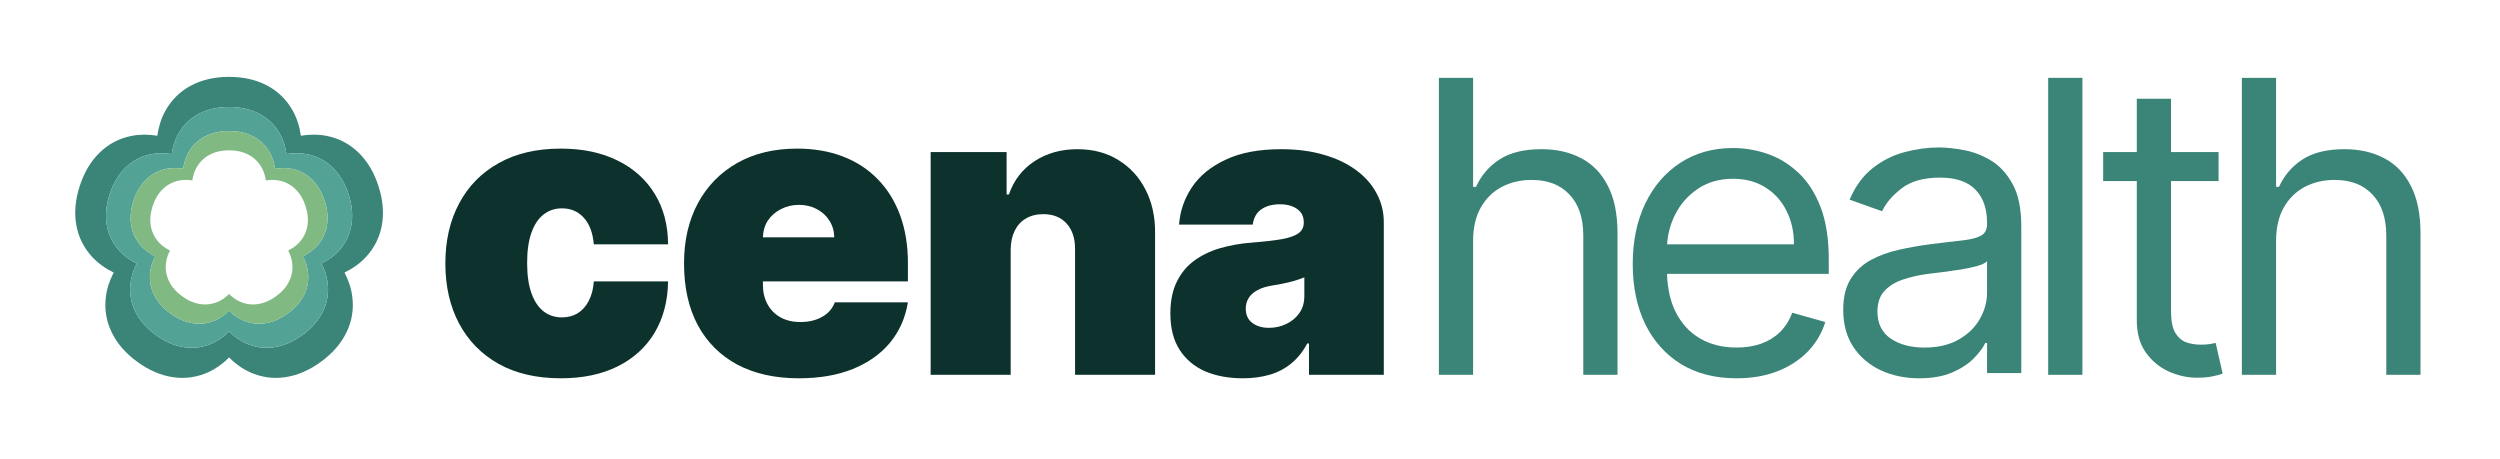
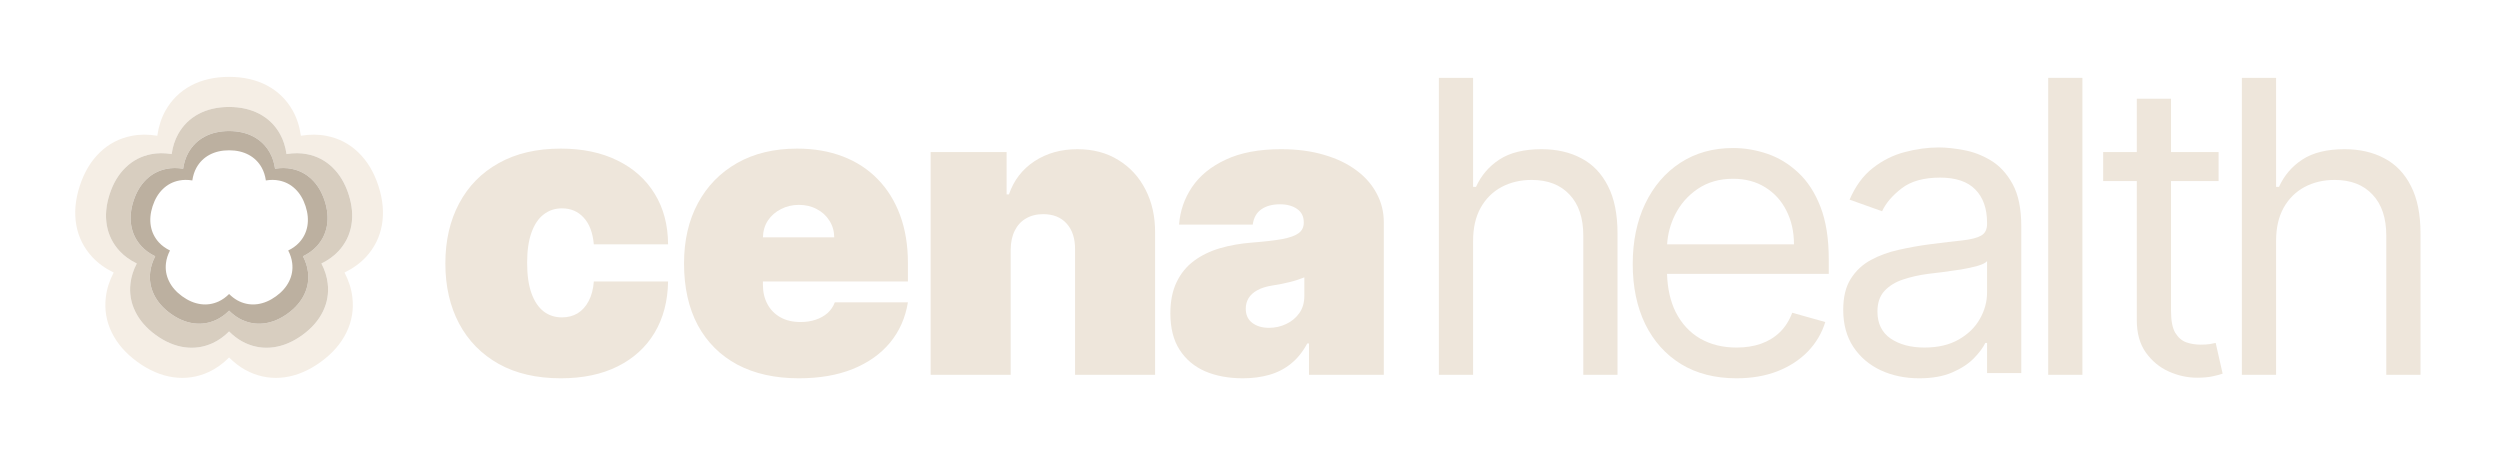
<svg xmlns="http://www.w3.org/2000/svg" width="349" height="64" viewBox="0 0 349 64" fill="none">
-   <path d="M78.284 52.809C74.91 52.809 72.022 52.141 69.621 50.805C67.219 49.455 65.376 47.58 64.095 45.178C62.813 42.762 62.172 39.962 62.172 36.778C62.172 33.593 62.813 30.799 64.095 28.398C65.376 25.982 67.219 24.106 69.621 22.77C72.022 21.421 74.91 20.746 78.284 20.746C81.334 20.746 83.972 21.299 86.198 22.406C88.438 23.499 90.172 25.051 91.4 27.062C92.628 29.059 93.249 31.407 93.263 34.106L82.899 34.106C82.751 32.473 82.278 31.231 81.482 30.381C80.699 29.517 79.687 29.086 78.446 29.086C77.474 29.086 76.624 29.369 75.895 29.936C75.167 30.489 74.6 31.332 74.195 32.466C73.79 33.586 73.588 34.996 73.588 36.697C73.588 38.397 73.79 39.814 74.195 40.947C74.6 42.067 75.167 42.911 75.895 43.477C76.624 44.031 77.474 44.307 78.446 44.307C79.269 44.307 79.998 44.118 80.632 43.74C81.266 43.349 81.779 42.782 82.17 42.04C82.575 41.285 82.818 40.367 82.899 39.287L93.263 39.287C93.222 42.027 92.595 44.415 91.38 46.453C90.166 48.477 88.445 50.042 86.219 51.149C84.005 52.255 81.361 52.809 78.284 52.809Z" fill="#0D322D" style="fill:#0D322D;fill:color(display-p3 0.051 0.196 0.176);fill-opacity:1;" />
-   <path d="M102.94 50.906C105.342 52.175 108.202 52.809 111.522 52.809C114.396 52.809 116.906 52.377 119.052 51.513C121.211 50.636 122.945 49.408 124.254 47.829C125.563 46.237 126.393 44.361 126.743 42.202L116.542 42.202C116.326 42.782 115.989 43.282 115.53 43.7C115.071 44.105 114.518 44.415 113.87 44.631C113.236 44.847 112.534 44.955 111.765 44.955C110.658 44.955 109.714 44.732 108.931 44.287C108.148 43.842 107.548 43.228 107.13 42.445C106.711 41.662 106.502 40.772 106.502 39.773L106.502 39.287L126.744 39.287L126.744 36.697C126.744 34.227 126.379 32.007 125.65 30.037C124.922 28.067 123.883 26.394 122.533 25.017C121.184 23.627 119.558 22.568 117.655 21.839C115.752 21.111 113.627 20.746 111.279 20.746C108.067 20.746 105.281 21.414 102.919 22.75C100.558 24.086 98.729 25.955 97.434 28.357C96.138 30.759 95.491 33.566 95.491 36.778C95.491 40.124 96.132 42.998 97.414 45.4C98.709 47.789 100.551 49.624 102.94 50.906ZM106.502 33.134C106.529 32.23 106.765 31.441 107.21 30.766C107.669 30.091 108.277 29.565 109.032 29.187C109.788 28.796 110.618 28.6 111.522 28.6C112.453 28.6 113.283 28.796 114.012 29.187C114.754 29.565 115.341 30.098 115.773 30.786C116.218 31.461 116.447 32.243 116.461 33.134L106.502 33.134Z" fill="#0D322D" style="fill:#0D322D;fill:color(display-p3 0.051 0.196 0.176);fill-opacity:1;" />
-   <path d="M141.09 34.834L141.09 52.323L129.917 52.323L129.917 21.232L140.524 21.232L140.524 27.143L140.847 27.143C141.522 25.172 142.71 23.627 144.41 22.507C146.124 21.387 148.121 20.827 150.401 20.827C152.601 20.827 154.51 21.333 156.13 22.345C157.763 23.344 159.024 24.72 159.915 26.475C160.819 28.229 161.264 30.233 161.251 32.486L161.251 52.323L150.078 52.323L150.078 34.834C150.091 33.296 149.7 32.088 148.904 31.211C148.121 30.334 147.028 29.895 145.624 29.895C144.707 29.895 143.904 30.098 143.216 30.503C142.541 30.894 142.021 31.461 141.657 32.203C141.293 32.932 141.104 33.809 141.09 34.834Z" fill="#0D322D" style="fill:#0D322D;fill:color(display-p3 0.051 0.196 0.176);fill-opacity:1;" />
-   <path d="M173.504 52.809C171.52 52.809 169.766 52.485 168.241 51.837C166.73 51.176 165.542 50.177 164.679 48.842C163.815 47.505 163.383 45.805 163.383 43.741C163.383 42.04 163.673 40.59 164.254 39.389C164.834 38.174 165.643 37.182 166.682 36.413C167.722 35.644 168.929 35.057 170.306 34.652C171.696 34.247 173.193 33.984 174.799 33.863C176.54 33.728 177.937 33.566 178.989 33.377C180.055 33.175 180.825 32.898 181.297 32.547C181.769 32.183 182.005 31.704 182.005 31.11L182.005 31.029C182.005 30.219 181.695 29.599 181.074 29.167C180.453 28.735 179.657 28.519 178.686 28.519C177.62 28.519 176.749 28.755 176.075 29.227C175.413 29.686 175.015 30.395 174.88 31.353L164.598 31.353C164.733 29.464 165.333 27.723 166.399 26.131C167.479 24.525 169.051 23.243 171.115 22.285C173.18 21.313 175.757 20.827 178.848 20.827C181.074 20.827 183.071 21.09 184.839 21.617C186.607 22.13 188.111 22.851 189.353 23.782C190.594 24.7 191.539 25.78 192.187 27.021C192.848 28.249 193.179 29.585 193.179 31.029L193.179 52.323L182.734 52.323L182.734 47.951L182.491 47.951C181.87 49.111 181.115 50.049 180.224 50.764C179.347 51.48 178.342 51.999 177.208 52.323C176.088 52.647 174.853 52.809 173.504 52.809ZM177.147 45.765C177.997 45.765 178.794 45.589 179.536 45.239C180.292 44.888 180.905 44.382 181.378 43.72C181.85 43.059 182.086 42.256 182.086 41.312L182.086 38.721C181.789 38.842 181.472 38.957 181.135 39.065C180.811 39.173 180.46 39.274 180.082 39.368C179.718 39.463 179.327 39.551 178.908 39.632C178.504 39.713 178.078 39.787 177.633 39.854C176.769 39.989 176.061 40.212 175.508 40.522C174.968 40.819 174.563 41.19 174.293 41.636C174.037 42.067 173.909 42.553 173.909 43.093C173.909 43.956 174.212 44.618 174.82 45.077C175.427 45.535 176.203 45.765 177.147 45.765Z" fill="#0D322D" style="fill:#0D322D;fill:color(display-p3 0.051 0.196 0.176);fill-opacity:1;" />
-   <path d="M205.644 33.62L205.644 52.323L200.867 52.323L200.867 10.868L205.644 10.868L205.644 26.09L206.049 26.09C206.777 24.484 207.87 23.209 209.328 22.264C210.799 21.306 212.755 20.827 215.198 20.827C217.317 20.827 219.172 21.252 220.764 22.102C222.357 22.939 223.591 24.227 224.469 25.968C225.359 27.696 225.804 29.895 225.804 32.567L225.804 52.323L221.027 52.323L221.027 32.891C221.027 30.421 220.386 28.512 219.105 27.163C217.836 25.8 216.075 25.118 213.821 25.118C212.256 25.118 210.853 25.449 209.611 26.11C208.383 26.771 207.412 27.736 206.696 29.005C205.995 30.273 205.644 31.811 205.644 33.62Z" fill="#3A8478" style="fill:#3A8478;fill:color(display-p3 0.228 0.518 0.471);fill-opacity:1;" />
-   <path d="M234.669 50.825C236.842 52.148 239.426 52.809 242.422 52.809C244.527 52.809 246.423 52.485 248.11 51.837C249.796 51.176 251.213 50.258 252.36 49.084C253.507 47.897 254.324 46.52 254.81 44.955L250.194 43.66C249.79 44.739 249.216 45.643 248.474 46.372C247.732 47.087 246.848 47.627 245.822 47.991C244.81 48.342 243.677 48.518 242.422 48.518C240.492 48.518 238.799 48.099 237.341 47.263C235.884 46.412 234.743 45.178 233.92 43.558C233.186 42.078 232.785 40.303 232.716 38.235L255.295 38.235L255.295 36.211C255.295 33.309 254.911 30.867 254.142 28.883C253.372 26.9 252.34 25.307 251.045 24.106C249.749 22.892 248.312 22.015 246.733 21.475C245.154 20.935 243.555 20.665 241.936 20.665C239.129 20.665 236.673 21.354 234.568 22.73C232.476 24.093 230.844 25.995 229.67 28.438C228.509 30.867 227.929 33.674 227.929 36.858C227.929 40.043 228.509 42.836 229.67 45.238C230.844 47.627 232.51 49.489 234.669 50.825ZM232.729 34.106C232.82 32.663 233.183 31.3 233.819 30.017C234.561 28.519 235.621 27.305 236.997 26.373C238.387 25.429 240.033 24.956 241.936 24.956C243.663 24.956 245.161 25.355 246.43 26.151C247.712 26.947 248.697 28.033 249.385 29.41C250.087 30.786 250.437 32.351 250.437 34.106L232.729 34.106Z" fill="#3A8478" style="fill:#3A8478;fill:color(display-p3 0.228 0.518 0.471);fill-opacity:1;" />
-   <path d="M267.921 52.809C265.95 52.809 264.162 52.438 262.557 51.696C260.951 50.94 259.676 49.853 258.731 48.437C257.786 47.006 257.314 45.279 257.314 43.255C257.314 41.474 257.665 40.03 258.367 38.923C259.068 37.803 260.006 36.926 261.18 36.292C262.354 35.657 263.65 35.185 265.067 34.875C266.497 34.551 267.934 34.295 269.378 34.106C271.267 33.863 272.799 33.681 273.973 33.559C275.16 33.424 276.024 33.202 276.564 32.891C277.117 32.581 277.394 32.041 277.394 31.272L277.394 31.11C277.394 29.113 276.847 27.561 275.754 26.454C274.674 25.348 273.035 24.795 270.835 24.795C268.555 24.795 266.767 25.294 265.471 26.292C264.176 27.291 263.265 28.357 262.739 29.491L258.205 27.871C259.014 25.982 260.094 24.511 261.443 23.459C262.806 22.393 264.291 21.65 265.896 21.232C267.516 20.8 269.108 20.584 270.673 20.584C271.672 20.584 272.819 20.706 274.114 20.949C275.423 21.178 276.685 21.657 277.9 22.386C279.128 23.114 280.146 24.214 280.956 25.685C281.766 27.156 282.171 29.126 282.171 31.596L282.171 52.08L277.394 52.08L277.394 47.87L277.151 47.87C276.827 48.545 276.287 49.267 275.531 50.036C274.776 50.805 273.77 51.459 272.515 51.999C271.26 52.539 269.729 52.809 267.921 52.809ZM268.649 48.518C270.538 48.518 272.131 48.147 273.426 47.404C274.735 46.662 275.72 45.704 276.381 44.53C277.056 43.356 277.394 42.121 277.394 40.826L277.394 36.454C277.191 36.697 276.746 36.919 276.058 37.122C275.383 37.311 274.6 37.479 273.71 37.628C272.832 37.763 271.976 37.884 271.139 37.992C270.316 38.087 269.648 38.167 269.135 38.235C267.894 38.397 266.733 38.66 265.654 39.024C264.587 39.375 263.724 39.908 263.063 40.623C262.415 41.325 262.091 42.283 262.091 43.498C262.091 45.157 262.705 46.413 263.933 47.263C265.174 48.099 266.747 48.518 268.649 48.518Z" fill="#3A8478" style="fill:#3A8478;fill:color(display-p3 0.228 0.518 0.471);fill-opacity:1;" />
-   <path d="M290.704 10.868L290.704 52.323L285.927 52.323L285.927 10.868L290.704 10.868Z" fill="#3A8478" style="fill:#3A8478;fill:color(display-p3 0.228 0.518 0.471);fill-opacity:1;" />
-   <path fill-rule="evenodd" clip-rule="evenodd" d="M298.297 13.783L303.074 13.783L303.074 21.232L309.713 21.232L309.713 25.28L303.074 25.28L303.074 43.417C303.074 44.766 303.27 45.778 303.661 46.453C304.066 47.114 304.579 47.559 305.199 47.789C305.834 48.005 306.502 48.113 307.203 48.113C307.73 48.113 308.161 48.086 308.499 48.032L309.308 47.87L310.28 52.161C309.956 52.282 309.504 52.404 308.924 52.525C308.344 52.66 307.608 52.728 306.718 52.728C305.368 52.728 304.046 52.438 302.75 51.857C301.468 51.277 300.402 50.393 299.552 49.206C298.715 48.018 298.297 46.52 298.297 44.712L298.297 25.28L293.601 25.28L293.601 21.232L298.297 21.232L298.297 13.783Z" fill="#3A8478" style="fill:#3A8478;fill:color(display-p3 0.228 0.518 0.471);fill-opacity:1;" />
-   <path d="M317.741 33.62L317.741 52.323L312.964 52.323L312.964 10.868L317.741 10.868L317.741 26.09L318.146 26.09C318.875 24.484 319.968 23.209 321.425 22.264C322.896 21.306 324.853 20.827 327.295 20.827C329.414 20.827 331.269 21.252 332.861 22.102C334.454 22.939 335.688 24.227 336.566 25.968C337.456 27.696 337.902 29.895 337.902 32.567L337.902 52.323L333.125 52.323L333.125 32.891C333.125 30.421 332.484 28.512 331.202 27.163C329.933 25.8 328.172 25.118 325.919 25.118C324.353 25.118 322.95 25.449 321.708 26.11C320.48 26.771 319.509 27.736 318.794 29.005C318.092 30.273 317.741 31.811 317.741 33.62Z" fill="#3A8478" style="fill:#3A8478;fill:color(display-p3 0.228 0.518 0.471);fill-opacity:1;" />
-   <path fill-rule="evenodd" clip-rule="evenodd" d="M31.982 10.73C34 10.73 35.774 11.136 37.304 11.949C38.826 12.762 40.014 13.93 40.87 15.452C41.44 16.478 41.818 17.644 42.004 18.95C43.272 18.74 44.47 18.746 45.599 18.972C47.308 19.307 48.785 20.078 50.031 21.283C51.273 22.48 52.206 24.039 52.83 25.959C53.453 27.879 53.616 29.693 53.316 31.401C53.014 33.1 52.271 34.592 51.088 35.876C50.285 36.741 49.287 37.463 48.095 38.045C48.689 39.189 49.054 40.334 49.188 41.481C49.398 43.211 49.122 44.855 48.361 46.412C47.607 47.965 46.414 49.335 44.782 50.522C43.15 51.708 41.475 52.423 39.76 52.666C38.051 52.903 36.403 52.657 34.817 51.928C34.617 51.835 34.42 51.735 34.226 51.626C33.435 51.184 32.688 50.609 31.982 49.904C31.103 50.783 30.159 51.458 29.147 51.928C27.561 52.657 25.913 52.903 24.204 52.666C22.488 52.423 20.814 51.708 19.182 50.522C17.549 49.335 16.356 47.965 15.602 46.412C14.842 44.855 14.566 43.211 14.776 41.481C14.91 40.334 15.275 39.19 15.869 38.045C14.677 37.463 13.679 36.741 12.876 35.876C11.693 34.592 10.95 33.1 10.648 31.401C10.348 29.693 10.51 27.879 11.134 25.959C11.757 24.039 12.691 22.48 13.934 21.283C15.179 20.078 16.656 19.307 18.365 18.972C19.494 18.746 20.692 18.74 21.96 18.95C22.146 17.644 22.524 16.478 23.094 15.452C23.949 13.93 25.137 12.762 26.659 11.949C28.19 11.136 29.964 10.73 31.982 10.73ZM31.982 14.933C30.368 14.933 28.948 15.258 27.724 15.908C26.507 16.558 25.556 17.492 24.872 18.711C24.416 19.531 24.114 20.464 23.965 21.509C22.95 21.34 21.992 21.346 21.089 21.526C19.722 21.794 18.54 22.411 17.544 23.375C16.55 24.333 15.803 25.58 15.304 27.116C14.805 28.652 14.676 30.103 14.915 31.469C15.157 32.828 15.751 34.022 16.698 35.05C17.34 35.741 18.139 36.319 19.092 36.784C18.617 37.7 18.325 38.616 18.218 39.533C18.05 40.917 18.27 42.232 18.879 43.478C19.482 44.72 20.436 45.816 21.742 46.765C23.048 47.714 24.388 48.286 25.76 48.48C27.127 48.67 28.445 48.474 29.714 47.891C30.523 47.514 31.279 46.974 31.982 46.271C32.547 46.835 33.145 47.295 33.777 47.649C33.933 47.736 34.09 47.816 34.25 47.891C35.519 48.474 36.837 48.67 38.204 48.48C39.577 48.286 40.916 47.715 42.222 46.765C43.528 45.816 44.482 44.72 45.085 43.478C45.694 42.232 45.914 40.917 45.746 39.533C45.639 38.616 45.348 37.7 44.872 36.784C45.826 36.318 46.624 35.741 47.267 35.05C48.213 34.022 48.807 32.828 49.049 31.469C49.289 30.103 49.159 28.652 48.66 27.116C48.161 25.58 47.415 24.333 46.42 23.375C45.424 22.411 44.242 21.794 42.875 21.526C41.973 21.346 41.014 21.34 39.999 21.509C39.85 20.464 39.548 19.531 39.092 18.711C38.408 17.492 37.457 16.558 36.24 15.908C35.016 15.258 33.597 14.933 31.982 14.933Z" fill="#3A8478" style="fill:#3A8478;fill:color(display-p3 0.228 0.518 0.471);fill-opacity:1;" />
-   <path fill-rule="evenodd" clip-rule="evenodd" d="M31.981 14.932C33.595 14.932 35.014 15.257 36.239 15.907C37.456 16.558 38.407 17.491 39.091 18.71C39.547 19.53 39.849 20.463 39.998 21.508C41.013 21.339 41.971 21.345 42.874 21.525C44.241 21.793 45.423 22.41 46.419 23.374C47.414 24.331 48.16 25.579 48.659 27.115C49.158 28.651 49.288 30.102 49.048 31.468C48.806 32.828 48.212 34.021 47.265 35.048C46.623 35.74 45.824 36.317 44.871 36.783C45.346 37.699 45.638 38.615 45.745 39.532C45.913 40.916 45.693 42.231 45.084 43.477C44.481 44.719 43.527 45.815 42.221 46.764C40.915 47.714 39.575 48.285 38.203 48.479C36.836 48.669 35.518 48.473 34.249 47.889C34.089 47.815 33.931 47.735 33.776 47.648C33.143 47.294 32.546 46.834 31.981 46.27C31.278 46.973 30.522 47.513 29.713 47.889C28.444 48.473 27.126 48.669 25.759 48.479C24.386 48.285 23.047 47.714 21.741 46.764C20.435 45.815 19.481 44.719 18.878 43.477C18.269 42.231 18.049 40.916 18.216 39.532C18.324 38.615 18.616 37.699 19.091 36.783C18.138 36.318 17.339 35.74 16.697 35.048C15.75 34.021 15.156 32.828 14.914 31.468C14.675 30.102 14.804 28.651 15.303 27.115C15.802 25.579 16.549 24.331 17.543 23.374C18.539 22.41 19.721 21.793 21.088 21.525C21.991 21.345 22.949 21.339 23.963 21.508C24.112 20.463 24.415 19.53 24.871 18.71C25.555 17.492 26.506 16.558 27.723 15.907C28.947 15.257 30.367 14.932 31.981 14.932ZM31.981 18.293C30.689 18.293 29.553 18.553 28.574 19.073C27.6 19.593 26.839 20.34 26.292 21.315C25.927 21.972 25.685 22.718 25.566 23.554C24.755 23.419 23.988 23.423 23.266 23.568C22.172 23.782 21.226 24.275 20.429 25.047C19.634 25.813 19.036 26.811 18.637 28.04C18.238 29.268 18.134 30.43 18.326 31.522C18.52 32.61 18.995 33.565 19.752 34.387C20.267 34.94 20.905 35.402 21.668 35.775C21.288 36.507 21.054 37.24 20.968 37.974C20.834 39.081 21.011 40.133 21.497 41.13C21.98 42.124 22.744 43 23.788 43.76C24.833 44.52 25.904 44.977 27.003 45.132C28.096 45.284 29.151 45.127 30.166 44.66C30.814 44.359 31.418 43.927 31.981 43.364C32.432 43.816 32.911 44.184 33.417 44.467C33.541 44.536 33.667 44.601 33.795 44.66C34.81 45.127 35.865 45.284 36.958 45.132C38.056 44.977 39.128 44.52 40.173 43.76C41.218 43 41.981 42.124 42.463 41.13C42.95 40.133 43.127 39.081 42.992 37.974C42.907 37.24 42.673 36.507 42.293 35.775C43.056 35.402 43.695 34.94 44.209 34.387C44.966 33.565 45.441 32.61 45.635 31.522C45.827 30.43 45.723 29.269 45.324 28.04C44.924 26.811 44.327 25.813 43.532 25.047C42.735 24.275 41.789 23.782 40.696 23.568C39.973 23.423 39.206 23.419 38.395 23.554C38.276 22.718 38.034 21.972 37.669 21.315C37.121 20.34 36.361 19.593 35.387 19.073C34.407 18.553 33.272 18.293 31.981 18.293Z" fill="#52A395" style="fill:#52A395;fill:color(display-p3 0.322 0.639 0.584);fill-opacity:1;" />
-   <path fill-rule="evenodd" clip-rule="evenodd" d="M31.982 18.294C33.273 18.294 34.408 18.554 35.388 19.074C36.362 19.594 37.123 20.342 37.67 21.316C38.035 21.973 38.277 22.719 38.396 23.555C39.208 23.42 39.974 23.424 40.697 23.569C41.791 23.783 42.736 24.276 43.533 25.048C44.328 25.814 44.926 26.812 45.325 28.041C45.724 29.27 45.828 30.43 45.636 31.523C45.443 32.611 44.967 33.566 44.21 34.388C43.696 34.941 43.057 35.403 42.294 35.776C42.675 36.508 42.908 37.241 42.994 37.975C43.128 39.082 42.952 40.134 42.465 41.131C41.982 42.125 41.219 43.001 40.174 43.761C39.129 44.52 38.057 44.978 36.959 45.133C35.866 45.285 34.811 45.128 33.796 44.661C33.668 44.602 33.542 44.538 33.418 44.468C32.912 44.185 32.434 43.817 31.982 43.366C31.419 43.928 30.815 44.36 30.167 44.661C29.152 45.128 28.097 45.285 27.004 45.133C25.906 44.978 24.834 44.52 23.79 43.761C22.745 43.001 21.981 42.125 21.499 41.131C21.012 40.134 20.835 39.082 20.97 37.975C21.055 37.241 21.289 36.508 21.669 35.776C20.906 35.404 20.268 34.941 19.754 34.388C18.996 33.566 18.521 32.611 18.328 31.523C18.136 30.43 18.239 29.27 18.639 28.041C19.038 26.812 19.635 25.814 20.43 25.048C21.228 24.276 22.173 23.783 23.267 23.569C23.989 23.424 24.756 23.42 25.567 23.555C25.686 22.719 25.928 21.973 26.293 21.316C26.84 20.342 27.601 19.594 28.575 19.074C29.555 18.554 30.69 18.294 31.982 18.294ZM31.982 20.982C30.949 20.982 30.04 21.19 29.256 21.606C28.477 22.022 27.868 22.62 27.43 23.4C27.138 23.925 26.945 24.522 26.849 25.191C26.2 25.083 25.587 25.087 25.009 25.203C24.134 25.374 23.377 25.769 22.739 26.386C22.103 26.999 21.625 27.797 21.306 28.78C20.986 29.764 20.904 30.693 21.057 31.567C21.212 32.437 21.592 33.201 22.198 33.859C22.609 34.301 23.12 34.672 23.73 34.97C23.426 35.556 23.239 36.142 23.171 36.729C23.063 37.615 23.204 38.456 23.594 39.254C23.98 40.049 24.591 40.751 25.427 41.358C26.263 41.966 27.12 42.332 27.999 42.456C28.874 42.578 29.718 42.452 30.53 42.079C31.048 41.838 31.532 41.492 31.982 41.042C32.343 41.404 32.726 41.697 33.131 41.924C33.23 41.98 33.331 42.031 33.433 42.079C34.246 42.452 35.09 42.578 35.965 42.456C36.843 42.332 37.701 41.966 38.537 41.358C39.373 40.751 39.983 40.049 40.369 39.254C40.759 38.456 40.9 37.615 40.793 36.729C40.724 36.142 40.537 35.555 40.233 34.969C40.843 34.671 41.355 34.301 41.766 33.859C42.372 33.201 42.752 32.437 42.907 31.567C43.06 30.692 42.977 29.764 42.658 28.78C42.338 27.797 41.861 26.999 41.224 26.386C40.587 25.769 39.83 25.374 38.955 25.203C38.377 25.087 37.763 25.083 37.114 25.191C37.019 24.523 36.825 23.925 36.533 23.4C36.095 22.62 35.486 22.022 34.707 21.606C33.923 21.19 33.015 20.982 31.982 20.982Z" fill="#81B983" style="fill:#81B983;fill:color(display-p3 0.506 0.726 0.514);fill-opacity:1;" />
+   <path d="M78.284 52.809C74.91 52.809 72.023 52.141 69.621 50.805C67.219 49.456 65.377 47.58 64.095 45.178C62.813 42.762 62.172 39.962 62.172 36.778C62.172 33.593 62.813 30.8 64.095 28.398C65.377 25.982 67.219 24.106 69.621 22.77C72.023 21.421 74.91 20.746 78.284 20.746C81.334 20.746 83.972 21.3 86.198 22.406C88.439 23.499 90.173 25.051 91.401 27.062C92.629 29.059 93.249 31.407 93.263 34.106L82.899 34.106C82.751 32.473 82.278 31.231 81.482 30.381C80.7 29.518 79.688 29.086 78.446 29.086C77.474 29.086 76.624 29.369 75.896 29.936C75.167 30.489 74.6 31.333 74.195 32.466C73.79 33.586 73.588 34.996 73.588 36.697C73.588 38.397 73.79 39.814 74.195 40.947C74.6 42.067 75.167 42.911 75.896 43.477C76.624 44.031 77.474 44.307 78.446 44.307C79.269 44.307 79.998 44.118 80.632 43.741C81.266 43.349 81.779 42.783 82.171 42.04C82.575 41.285 82.818 40.367 82.899 39.288L93.263 39.288C93.222 42.027 92.595 44.415 91.38 46.453C90.166 48.477 88.445 50.042 86.219 51.149C84.006 52.256 81.361 52.809 78.284 52.809Z" fill="#EEE6DB" style="fill:#EEE6DB;fill:color(display-p3 0.933 0.902 0.859);fill-opacity:1;" />
+   <path d="M102.94 50.906C105.342 52.175 108.202 52.809 111.522 52.809C114.396 52.809 116.906 52.377 119.052 51.513C121.211 50.636 122.945 49.408 124.254 47.829C125.563 46.237 126.393 44.361 126.744 42.202L116.542 42.202C116.326 42.783 115.989 43.282 115.53 43.7C115.071 44.105 114.518 44.415 113.87 44.631C113.236 44.847 112.534 44.955 111.765 44.955C110.658 44.955 109.714 44.733 108.931 44.287C108.148 43.842 107.548 43.228 107.13 42.445C106.711 41.663 106.502 40.772 106.502 39.773L106.502 39.288L126.744 39.288L126.744 36.697C126.744 34.227 126.379 32.007 125.651 30.037C124.922 28.067 123.883 26.394 122.533 25.017C121.184 23.627 119.558 22.568 117.655 21.839C115.752 21.111 113.627 20.746 111.279 20.746C108.067 20.746 105.281 21.414 102.919 22.75C100.558 24.086 98.729 25.955 97.434 28.357C96.138 30.759 95.491 33.566 95.491 36.778C95.491 40.124 96.132 42.998 97.414 45.401C98.709 47.789 100.551 49.624 102.94 50.906ZM106.502 33.134C106.529 32.23 106.765 31.441 107.211 30.766C107.669 30.091 108.277 29.565 109.032 29.187C109.788 28.796 110.618 28.6 111.522 28.6C112.453 28.6 113.283 28.796 114.012 29.187C114.754 29.565 115.341 30.098 115.773 30.786C116.218 31.461 116.447 32.243 116.461 33.134L106.502 33.134Z" fill="#EEE6DB" style="fill:#EEE6DB;fill:color(display-p3 0.933 0.902 0.859);fill-opacity:1;" />
+   <path d="M141.091 34.834L141.091 52.323L129.917 52.323L129.917 21.232L140.524 21.232L140.524 27.142L140.848 27.142C141.523 25.172 142.71 23.627 144.41 22.507C146.124 21.387 148.121 20.827 150.402 20.827C152.601 20.827 154.511 21.333 156.13 22.345C157.763 23.344 159.025 24.72 159.915 26.474C160.819 28.229 161.265 30.233 161.251 32.486L161.251 52.323L150.078 52.323L150.078 34.834C150.091 33.296 149.7 32.088 148.904 31.211C148.121 30.334 147.028 29.895 145.625 29.895C144.707 29.895 143.904 30.098 143.216 30.503C142.541 30.894 142.022 31.461 141.658 32.203C141.293 32.932 141.104 33.809 141.091 34.834Z" fill="#EEE6DB" style="fill:#EEE6DB;fill:color(display-p3 0.933 0.902 0.859);fill-opacity:1;" />
+   <path d="M173.504 52.809C171.52 52.809 169.766 52.485 168.241 51.837C166.73 51.176 165.542 50.177 164.679 48.841C163.815 47.505 163.383 45.805 163.383 43.74C163.383 42.04 163.673 40.59 164.254 39.389C164.834 38.174 165.644 37.182 166.683 36.413C167.722 35.644 168.929 35.057 170.306 34.652C171.696 34.247 173.194 33.984 174.799 33.863C176.54 33.728 177.937 33.566 178.989 33.377C180.056 33.175 180.825 32.898 181.297 32.547C181.769 32.183 182.005 31.704 182.005 31.11L182.005 31.029C182.005 30.219 181.695 29.599 181.074 29.167C180.454 28.735 179.657 28.519 178.686 28.519C177.62 28.519 176.749 28.755 176.075 29.227C175.413 29.686 175.015 30.395 174.88 31.353L164.598 31.353C164.733 29.463 165.333 27.723 166.399 26.13C167.479 24.525 169.051 23.243 171.116 22.285C173.18 21.313 175.758 20.827 178.848 20.827C181.074 20.827 183.072 21.09 184.839 21.617C186.607 22.129 188.112 22.851 189.353 23.782C190.595 24.7 191.539 25.78 192.187 27.021C192.848 28.249 193.179 29.585 193.179 31.029L193.179 52.323L182.734 52.323L182.734 47.951L182.491 47.951C181.871 49.111 181.115 50.049 180.224 50.764C179.347 51.48 178.342 51.999 177.208 52.323C176.088 52.647 174.853 52.809 173.504 52.809ZM177.148 45.765C177.998 45.765 178.794 45.589 179.536 45.238C180.292 44.888 180.906 44.382 181.378 43.72C181.85 43.059 182.086 42.256 182.086 41.312L182.086 38.721C181.79 38.842 181.472 38.957 181.135 39.065C180.811 39.173 180.46 39.274 180.083 39.368C179.718 39.463 179.327 39.55 178.909 39.632C178.504 39.712 178.079 39.787 177.633 39.854C176.77 39.989 176.061 40.212 175.508 40.522C174.968 40.819 174.563 41.19 174.293 41.635C174.037 42.067 173.909 42.553 173.909 43.093C173.909 43.956 174.212 44.618 174.82 45.076C175.427 45.535 176.203 45.765 177.148 45.765Z" fill="#EEE6DB" style="fill:#EEE6DB;fill:color(display-p3 0.933 0.902 0.859);fill-opacity:1;" />
+   <path d="M205.644 33.62L205.644 52.323L200.867 52.323L200.867 10.868L205.644 10.868L205.644 26.09L206.049 26.09C206.778 24.484 207.871 23.209 209.328 22.264C210.799 21.306 212.756 20.827 215.198 20.827C217.317 20.827 219.172 21.252 220.765 22.102C222.357 22.939 223.592 24.227 224.469 25.968C225.359 27.696 225.805 29.895 225.805 32.567L225.805 52.323L221.028 52.323L221.028 32.891C221.028 30.421 220.387 28.512 219.105 27.163C217.836 25.8 216.075 25.118 213.822 25.118C212.256 25.118 210.853 25.449 209.612 26.11C208.384 26.771 207.412 27.736 206.697 29.005C205.995 30.273 205.644 31.811 205.644 33.62Z" fill="#EEE6DB" style="fill:#EEE6DB;fill:color(display-p3 0.933 0.902 0.859);fill-opacity:1;" />
+   <path d="M234.67 50.825C236.842 52.148 239.426 52.809 242.422 52.809C244.527 52.809 246.423 52.485 248.11 51.837C249.797 51.176 251.214 50.258 252.361 49.084C253.508 47.897 254.324 46.52 254.81 44.955L250.195 43.66C249.79 44.739 249.216 45.643 248.474 46.372C247.732 47.087 246.848 47.627 245.823 47.991C244.811 48.342 243.677 48.518 242.422 48.518C240.492 48.518 238.799 48.099 237.341 47.263C235.884 46.412 234.744 45.178 233.921 43.558C233.187 42.078 232.785 40.303 232.717 38.235L255.296 38.235L255.296 36.211C255.296 33.309 254.911 30.867 254.142 28.883C253.373 26.9 252.34 25.307 251.045 24.106C249.75 22.892 248.312 22.015 246.734 21.475C245.155 20.935 243.556 20.665 241.936 20.665C239.129 20.665 236.674 21.354 234.568 22.73C232.477 24.093 230.844 25.995 229.67 28.438C228.509 30.867 227.929 33.674 227.929 36.858C227.929 40.043 228.509 42.836 229.67 45.238C230.844 47.627 232.511 49.489 234.67 50.825ZM232.729 34.106C232.82 32.663 233.183 31.3 233.819 30.017C234.562 28.519 235.621 27.305 236.997 26.373C238.387 25.429 240.034 24.956 241.936 24.956C243.664 24.956 245.161 25.355 246.43 26.151C247.712 26.947 248.697 28.033 249.385 29.41C250.087 30.786 250.438 32.351 250.438 34.106L232.729 34.106Z" fill="#EEE6DB" style="fill:#EEE6DB;fill:color(display-p3 0.933 0.902 0.859);fill-opacity:1;" />
+   <path d="M267.921 52.809C265.951 52.809 264.163 52.438 262.557 51.695C260.951 50.94 259.676 49.853 258.731 48.437C257.787 47.006 257.314 45.279 257.314 43.255C257.314 41.473 257.665 40.029 258.367 38.923C259.068 37.803 260.006 36.926 261.18 36.292C262.354 35.657 263.65 35.185 265.067 34.875C266.497 34.551 267.934 34.294 269.378 34.105C271.267 33.863 272.799 33.681 273.973 33.559C275.16 33.424 276.024 33.201 276.564 32.891C277.117 32.581 277.394 32.041 277.394 31.272L277.394 31.11C277.394 29.113 276.847 27.561 275.754 26.454C274.675 25.348 273.035 24.794 270.836 24.794C268.555 24.794 266.767 25.294 265.472 26.292C264.176 27.291 263.265 28.357 262.739 29.491L258.205 27.871C259.014 25.982 260.094 24.511 261.443 23.459C262.806 22.392 264.291 21.65 265.897 21.232C267.516 20.8 269.108 20.584 270.674 20.584C271.672 20.584 272.819 20.706 274.115 20.949C275.424 21.178 276.685 21.657 277.9 22.386C279.128 23.114 280.147 24.214 280.956 25.685C281.766 27.156 282.171 29.126 282.171 31.596L282.171 52.08L277.394 52.08L277.394 47.87L277.151 47.87C276.827 48.544 276.287 49.266 275.532 50.036C274.776 50.805 273.771 51.459 272.516 51.999C271.261 52.539 269.729 52.809 267.921 52.809ZM268.649 48.517C270.539 48.517 272.131 48.146 273.426 47.404C274.735 46.662 275.72 45.704 276.382 44.53C277.056 43.356 277.394 42.121 277.394 40.826L277.394 36.453C277.191 36.696 276.746 36.919 276.058 37.121C275.383 37.31 274.6 37.479 273.71 37.628C272.833 37.763 271.976 37.884 271.139 37.992C270.316 38.086 269.648 38.167 269.135 38.235C267.894 38.397 266.733 38.66 265.654 39.024C264.588 39.375 263.724 39.908 263.063 40.623C262.415 41.325 262.091 42.283 262.091 43.498C262.091 45.157 262.705 46.412 263.933 47.263C265.175 48.099 266.747 48.517 268.649 48.517Z" fill="#EEE6DB" style="fill:#EEE6DB;fill:color(display-p3 0.933 0.902 0.859);fill-opacity:1;" />
+   <path d="M290.704 10.868L290.704 52.323L285.927 52.323L285.927 10.868L290.704 10.868Z" fill="#EEE6DB" style="fill:#EEE6DB;fill:color(display-p3 0.933 0.902 0.859);fill-opacity:1;" />
+   <path fill-rule="evenodd" clip-rule="evenodd" d="M298.297 13.783L303.074 13.783L303.074 21.232L309.714 21.232L309.714 25.28L303.074 25.28L303.074 43.417C303.074 44.766 303.27 45.778 303.661 46.453C304.066 47.114 304.579 47.559 305.2 47.789C305.834 48.005 306.502 48.113 307.204 48.113C307.73 48.113 308.162 48.086 308.499 48.032L309.309 47.87L310.28 52.161C309.956 52.282 309.504 52.404 308.924 52.525C308.344 52.66 307.608 52.728 306.718 52.728C305.368 52.728 304.046 52.438 302.75 51.857C301.468 51.277 300.402 50.393 299.552 49.206C298.716 48.018 298.297 46.52 298.297 44.712L298.297 25.28L293.601 25.28L293.601 21.232L298.297 21.232L298.297 13.783Z" fill="#EEE6DB" style="fill:#EEE6DB;fill:color(display-p3 0.933 0.902 0.859);fill-opacity:1;" />
+   <path d="M317.741 33.62L317.741 52.323L312.964 52.323L312.964 10.868L317.741 10.868L317.741 26.09L318.146 26.09C318.875 24.484 319.968 23.209 321.425 22.264C322.896 21.306 324.853 20.827 327.295 20.827C329.414 20.827 331.269 21.252 332.862 22.102C334.454 22.939 335.689 24.227 336.566 25.968C337.457 27.696 337.902 29.895 337.902 32.567L337.902 52.323L333.125 52.323L333.125 32.891C333.125 30.421 332.484 28.512 331.202 27.163C329.933 25.8 328.172 25.118 325.919 25.118C324.354 25.118 322.95 25.449 321.709 26.11C320.481 26.771 319.509 27.736 318.794 29.005C318.092 30.273 317.741 31.811 317.741 33.62Z" fill="#EEE6DB" style="fill:#EEE6DB;fill:color(display-p3 0.933 0.902 0.859);fill-opacity:1;" />
+   <path fill-rule="evenodd" clip-rule="evenodd" d="M31.982 10.73C34 10.73 35.774 11.136 37.304 11.949C38.826 12.762 40.014 13.929 40.87 15.452C41.44 16.478 41.818 17.644 42.004 18.95C43.272 18.739 44.47 18.746 45.599 18.972C47.308 19.307 48.785 20.077 50.031 21.283C51.273 22.48 52.206 24.039 52.83 25.959C53.453 27.879 53.616 29.693 53.316 31.401C53.014 33.1 52.271 34.592 51.088 35.876C50.285 36.74 49.287 37.462 48.095 38.044C48.689 39.189 49.054 40.334 49.188 41.481C49.398 43.211 49.122 44.854 48.361 46.412C47.607 47.965 46.414 49.335 44.782 50.521C43.15 51.708 41.475 52.423 39.76 52.665C38.051 52.903 36.403 52.657 34.817 51.928C34.617 51.835 34.42 51.735 34.226 51.626C33.435 51.183 32.688 50.609 31.982 49.904C31.103 50.782 30.159 51.458 29.147 51.928C27.561 52.657 25.913 52.903 24.204 52.665C22.488 52.423 20.814 51.708 19.182 50.521C17.549 49.335 16.356 47.965 15.602 46.412C14.842 44.855 14.566 43.211 14.776 41.481C14.91 40.334 15.275 39.19 15.869 38.045C14.677 37.463 13.679 36.74 12.876 35.876C11.693 34.592 10.95 33.1 10.648 31.401C10.348 29.693 10.51 27.879 11.134 25.959C11.757 24.039 12.691 22.48 13.934 21.283C15.179 20.077 16.656 19.307 18.365 18.972C19.494 18.746 20.692 18.739 21.96 18.95C22.146 17.644 22.524 16.478 23.094 15.452C23.949 13.929 25.137 12.762 26.659 11.949C28.19 11.136 29.964 10.73 31.982 10.73ZM31.982 14.933C30.368 14.933 28.948 15.258 27.724 15.908C26.507 16.558 25.556 17.492 24.872 18.71C24.416 19.531 24.114 20.464 23.965 21.509C22.95 21.34 21.992 21.346 21.089 21.526C19.722 21.794 18.54 22.411 17.544 23.375C16.55 24.332 15.803 25.58 15.304 27.116C14.805 28.652 14.676 30.103 14.915 31.469C15.157 32.828 15.751 34.022 16.698 35.049C17.34 35.741 18.139 36.319 19.092 36.784C18.617 37.7 18.325 38.616 18.218 39.533C18.05 40.917 18.27 42.232 18.879 43.478C19.482 44.72 20.436 45.816 21.742 46.765C23.048 47.714 24.388 48.286 25.76 48.48C27.127 48.67 28.445 48.474 29.714 47.89C30.523 47.514 31.279 46.974 31.982 46.271C32.547 46.835 33.145 47.295 33.777 47.648C33.933 47.736 34.09 47.816 34.25 47.89C35.519 48.474 36.837 48.67 38.204 48.48C39.577 48.286 40.916 47.714 42.222 46.765C43.528 45.816 44.482 44.72 45.085 43.478C45.694 42.232 45.914 40.917 45.746 39.533C45.639 38.616 45.348 37.7 44.872 36.784C45.826 36.318 46.624 35.741 47.267 35.049C48.213 34.022 48.807 32.828 49.049 31.469C49.289 30.103 49.159 28.652 48.66 27.116C48.161 25.58 47.415 24.332 46.42 23.375C45.424 22.411 44.242 21.794 42.875 21.526C41.973 21.346 41.014 21.34 39.999 21.509C39.85 20.464 39.548 19.531 39.092 18.71C38.408 17.492 37.457 16.558 36.24 15.908C35.016 15.258 33.597 14.933 31.982 14.933Z" fill="#F5EEE5" style="fill:#F5EEE5;fill:color(display-p3 0.961 0.933 0.898);fill-opacity:1;" />
+   <path fill-rule="evenodd" clip-rule="evenodd" d="M31.981 14.932C33.595 14.932 35.014 15.257 36.238 15.907C37.456 16.557 38.407 17.491 39.091 18.71C39.547 19.53 39.849 20.463 39.998 21.507C41.013 21.339 41.971 21.344 42.874 21.525C44.241 21.793 45.423 22.41 46.419 23.374C47.413 24.331 48.16 25.579 48.659 27.115C49.157 28.651 49.287 30.102 49.048 31.468C48.806 32.827 48.212 34.021 47.265 35.048C46.623 35.74 45.824 36.317 44.871 36.783C45.346 37.698 45.638 38.615 45.745 39.532C45.913 40.916 45.692 42.231 45.084 43.477C44.481 44.719 43.526 45.815 42.221 46.764C40.915 47.714 39.575 48.285 38.203 48.479C36.836 48.669 35.517 48.473 34.248 47.889C34.089 47.815 33.931 47.735 33.776 47.648C33.143 47.294 32.545 46.834 31.981 46.27C31.278 46.973 30.522 47.513 29.713 47.889C28.444 48.473 27.126 48.669 25.759 48.479C24.386 48.285 23.047 47.713 21.741 46.764C20.435 45.815 19.481 44.719 18.878 43.477C18.269 42.231 18.048 40.916 18.216 39.532C18.323 38.615 18.616 37.699 19.091 36.783C18.137 36.318 17.339 35.74 16.697 35.048C15.75 34.021 15.156 32.827 14.914 31.468C14.674 30.102 14.804 28.651 15.303 27.115C15.801 25.578 16.548 24.331 17.543 23.374C18.539 22.41 19.721 21.793 21.088 21.525C21.99 21.344 22.949 21.339 23.963 21.507C24.112 20.463 24.414 19.53 24.871 18.71C25.555 17.491 26.505 16.557 27.723 15.907C28.947 15.257 30.367 14.932 31.981 14.932ZM31.98 18.293C30.689 18.293 29.553 18.553 28.574 19.073C27.6 19.593 26.839 20.34 26.292 21.315C25.927 21.971 25.685 22.718 25.566 23.553C24.754 23.419 23.988 23.423 23.265 23.568C22.172 23.782 21.226 24.275 20.429 25.047C19.634 25.813 19.036 26.811 18.637 28.04C18.238 29.268 18.134 30.429 18.326 31.522C18.52 32.61 18.995 33.565 19.752 34.387C20.266 34.94 20.905 35.402 21.668 35.775C21.288 36.507 21.054 37.24 20.968 37.974C20.834 39.081 21.01 40.133 21.497 41.13C21.98 42.123 22.743 43 23.788 43.76C24.833 44.519 25.904 44.977 27.002 45.132C28.096 45.284 29.151 45.127 30.166 44.66C30.813 44.359 31.418 43.927 31.98 43.364C32.432 43.816 32.911 44.184 33.417 44.467C33.541 44.536 33.667 44.601 33.795 44.66C34.81 45.127 35.864 45.284 36.958 45.132C38.056 44.977 39.128 44.519 40.173 43.76C41.217 43 41.981 42.123 42.463 41.13C42.95 40.133 43.127 39.081 42.992 37.974C42.907 37.24 42.673 36.507 42.293 35.774C43.056 35.402 43.695 34.94 44.209 34.387C44.966 33.565 45.441 32.61 45.635 31.522C45.827 30.429 45.722 29.268 45.323 28.04C44.924 26.811 44.327 25.813 43.532 25.047C42.735 24.275 41.789 23.782 40.695 23.568C39.973 23.423 39.206 23.419 38.395 23.553C38.275 22.718 38.033 21.971 37.669 21.315C37.121 20.34 36.361 19.593 35.387 19.073C34.407 18.553 33.272 18.293 31.98 18.293Z" fill="#D8CEC0" style="fill:#D8CEC0;fill:color(display-p3 0.847 0.808 0.753);fill-opacity:1;" />
+   <path fill-rule="evenodd" clip-rule="evenodd" d="M31.982 18.294C33.273 18.294 34.408 18.554 35.388 19.074C36.362 19.594 37.122 20.341 37.67 21.316C38.035 21.973 38.277 22.719 38.396 23.555C39.207 23.42 39.974 23.424 40.697 23.569C41.79 23.783 42.736 24.276 43.533 25.047C44.328 25.814 44.926 26.812 45.325 28.041C45.724 29.269 45.828 30.43 45.636 31.523C45.442 32.611 44.967 33.566 44.21 34.388C43.696 34.941 43.057 35.403 42.294 35.776C42.674 36.508 42.908 37.241 42.993 37.975C43.128 39.082 42.951 40.134 42.464 41.131C41.982 42.124 41.218 43.001 40.174 43.761C39.129 44.52 38.057 44.978 36.959 45.133C35.866 45.285 34.811 45.128 33.796 44.661C33.668 44.602 33.542 44.537 33.418 44.468C32.912 44.185 32.433 43.817 31.982 43.365C31.419 43.928 30.814 44.36 30.167 44.661C29.152 45.128 28.097 45.285 27.003 45.133C25.905 44.978 24.834 44.52 23.789 43.761C22.744 43.001 21.981 42.124 21.498 41.131C21.012 40.134 20.835 39.082 20.969 37.975C21.055 37.241 21.289 36.508 21.669 35.776C20.906 35.403 20.267 34.941 19.753 34.388C18.996 33.566 18.521 32.611 18.327 31.523C18.136 30.43 18.239 29.269 18.638 28.041C19.037 26.811 19.635 25.814 20.43 25.047C21.227 24.276 22.173 23.783 23.267 23.569C23.989 23.424 24.756 23.42 25.567 23.555C25.686 22.719 25.928 21.973 26.293 21.316C26.84 20.341 27.601 19.594 28.575 19.074C29.555 18.554 30.69 18.294 31.982 18.294ZM31.982 20.982C30.948 20.982 30.04 21.19 29.256 21.606C28.477 22.022 27.868 22.62 27.43 23.4C27.138 23.925 26.945 24.522 26.849 25.191C26.2 25.083 25.586 25.087 25.009 25.202C24.133 25.374 23.377 25.768 22.739 26.386C22.103 26.999 21.625 27.797 21.305 28.78C20.986 29.764 20.903 30.692 21.057 31.567C21.211 32.437 21.592 33.201 22.198 33.859C22.609 34.301 23.12 34.672 23.73 34.969C23.426 35.556 23.239 36.142 23.17 36.729C23.063 37.615 23.204 38.456 23.594 39.254C23.98 40.049 24.591 40.751 25.427 41.358C26.263 41.966 27.12 42.332 27.999 42.456C28.874 42.578 29.717 42.452 30.53 42.079C31.048 41.838 31.532 41.492 31.982 41.042C32.343 41.403 32.726 41.697 33.131 41.924C33.23 41.98 33.331 42.031 33.433 42.079C34.245 42.452 35.089 42.578 35.964 42.456C36.843 42.332 37.7 41.966 38.536 41.358C39.372 40.751 39.983 40.049 40.369 39.254C40.759 38.456 40.9 37.615 40.792 36.729C40.724 36.142 40.537 35.555 40.233 34.969C40.843 34.671 41.354 34.301 41.766 33.859C42.371 33.201 42.752 32.437 42.907 31.567C43.06 30.692 42.977 29.764 42.657 28.78C42.338 27.797 41.861 26.999 41.224 26.386C40.586 25.768 39.83 25.374 38.955 25.202C38.377 25.087 37.763 25.083 37.114 25.191C37.018 24.522 36.825 23.925 36.533 23.4C36.095 22.62 35.486 22.022 34.707 21.606C33.923 21.19 33.015 20.982 31.982 20.982Z" fill="#BCB0A0" style="fill:#BCB0A0;fill:color(display-p3 0.737 0.69 0.627);fill-opacity:1;" />
</svg>
